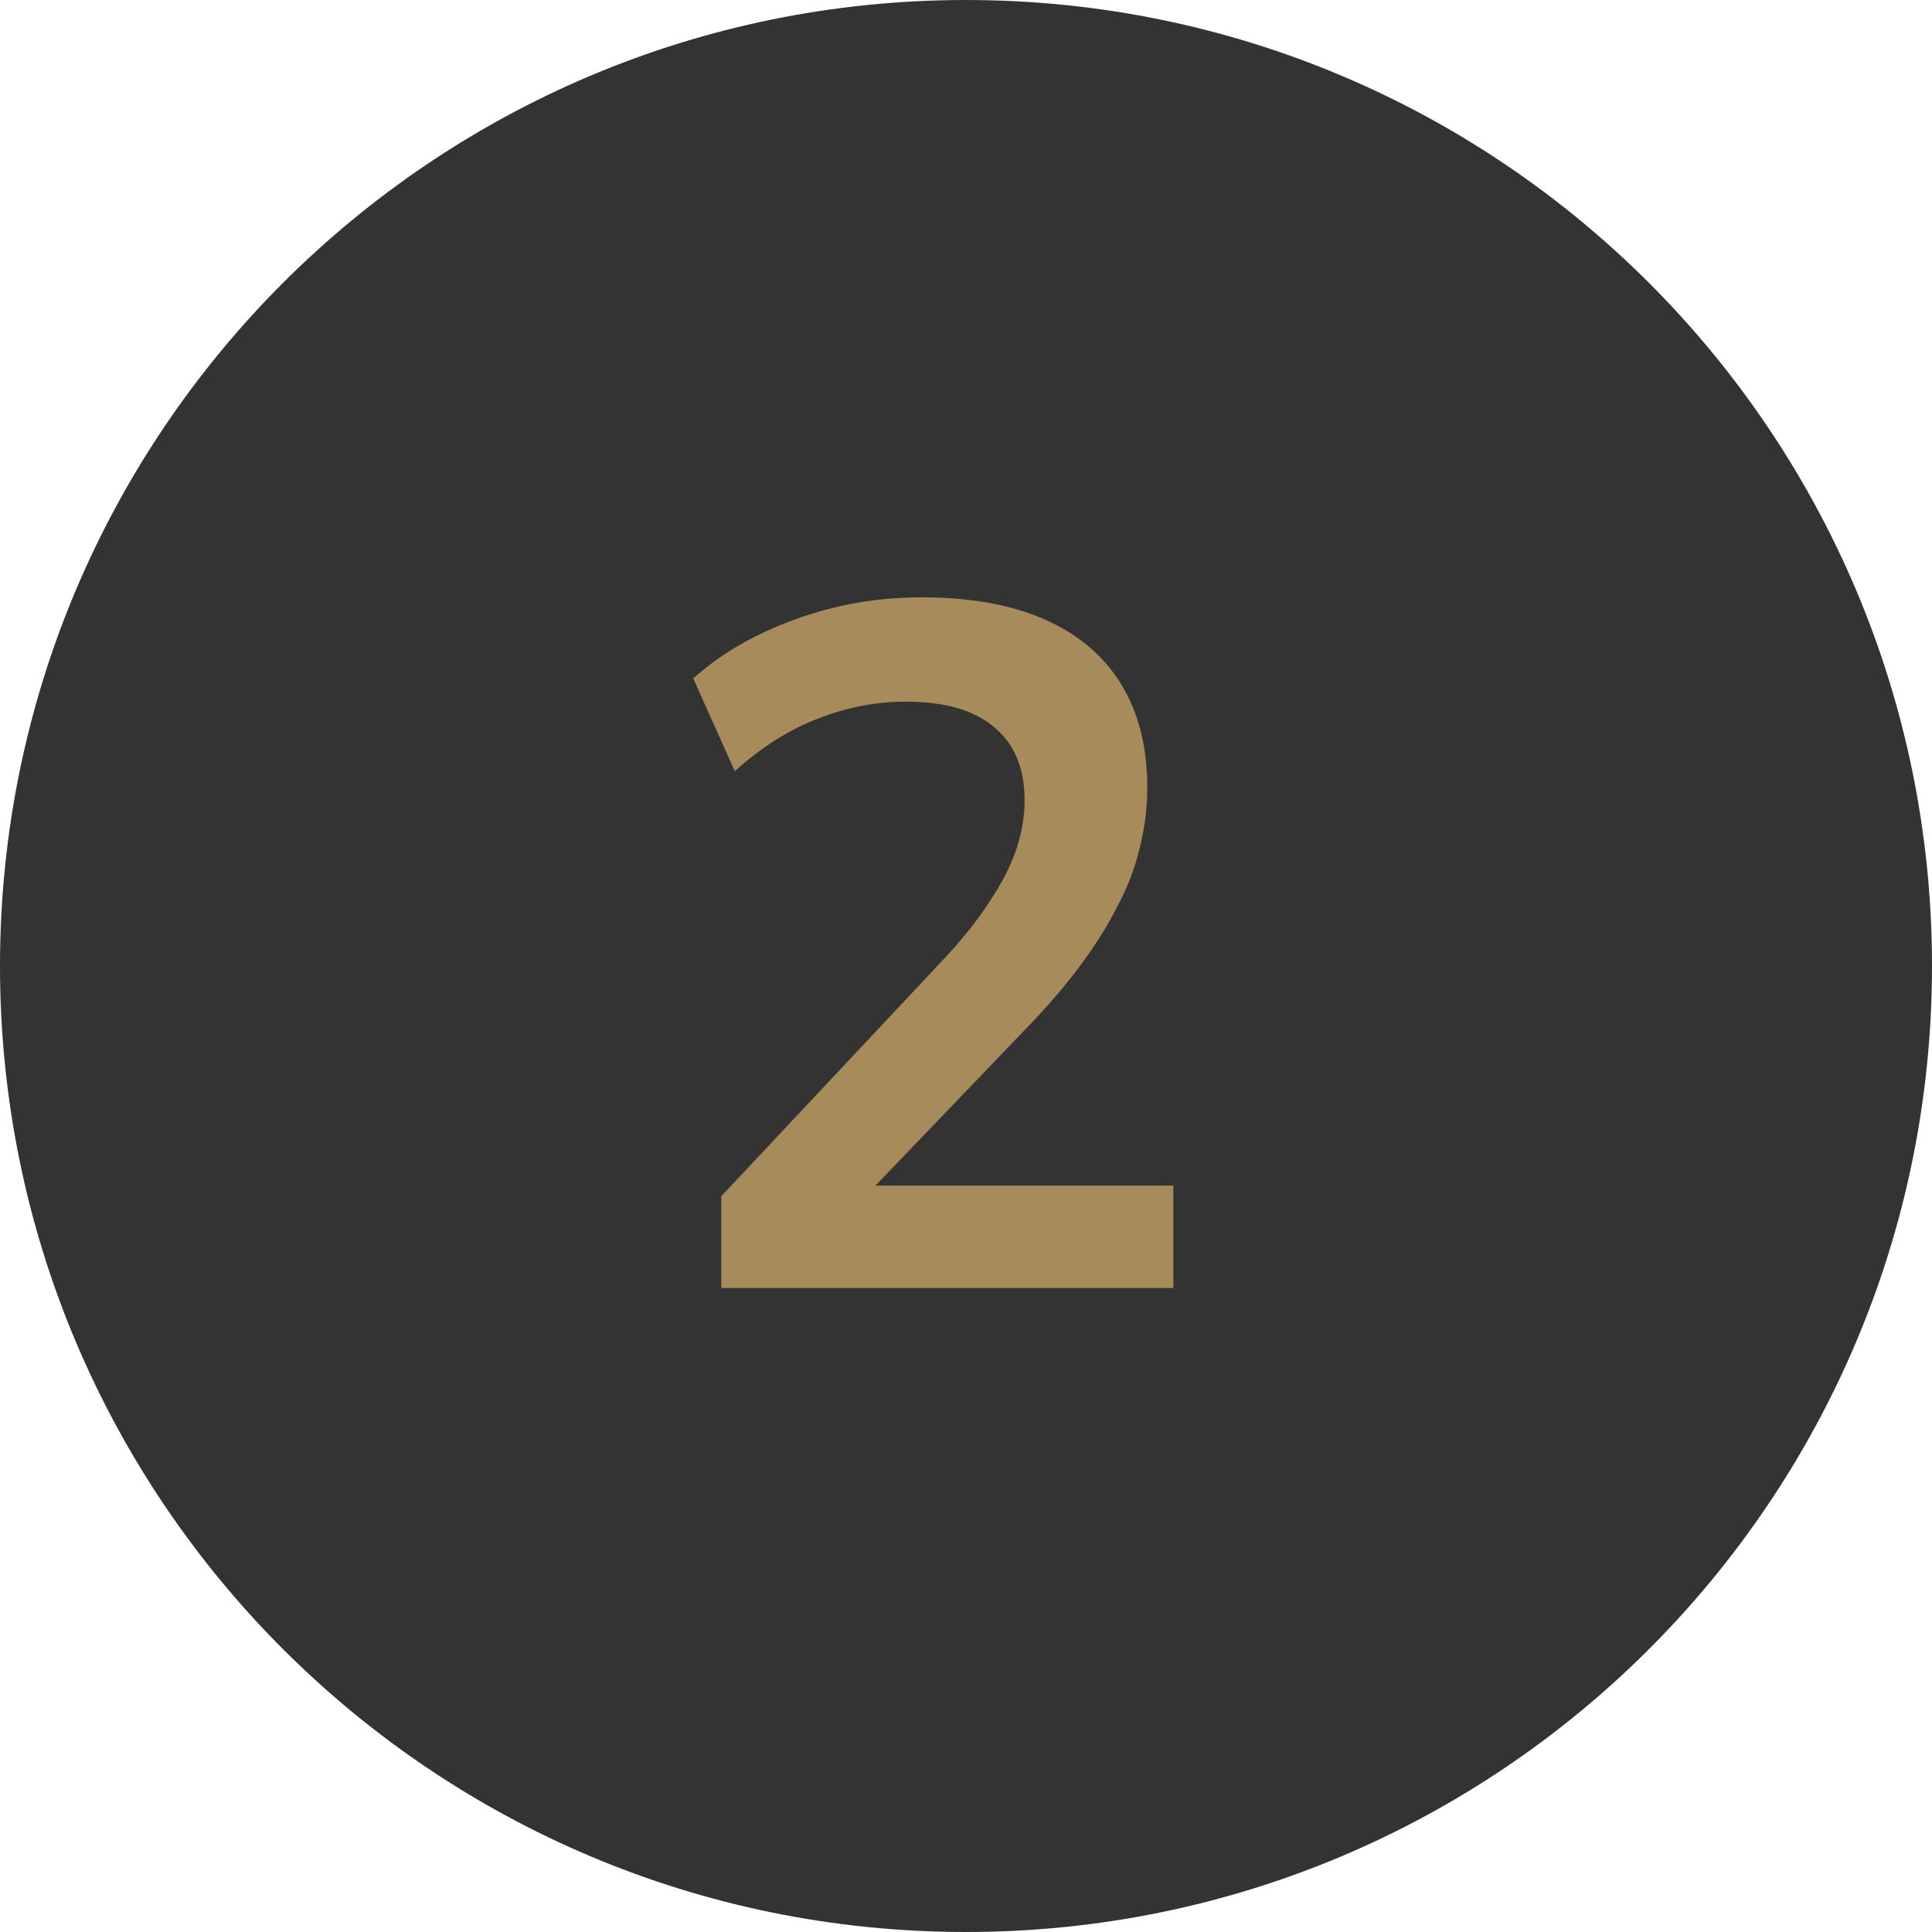
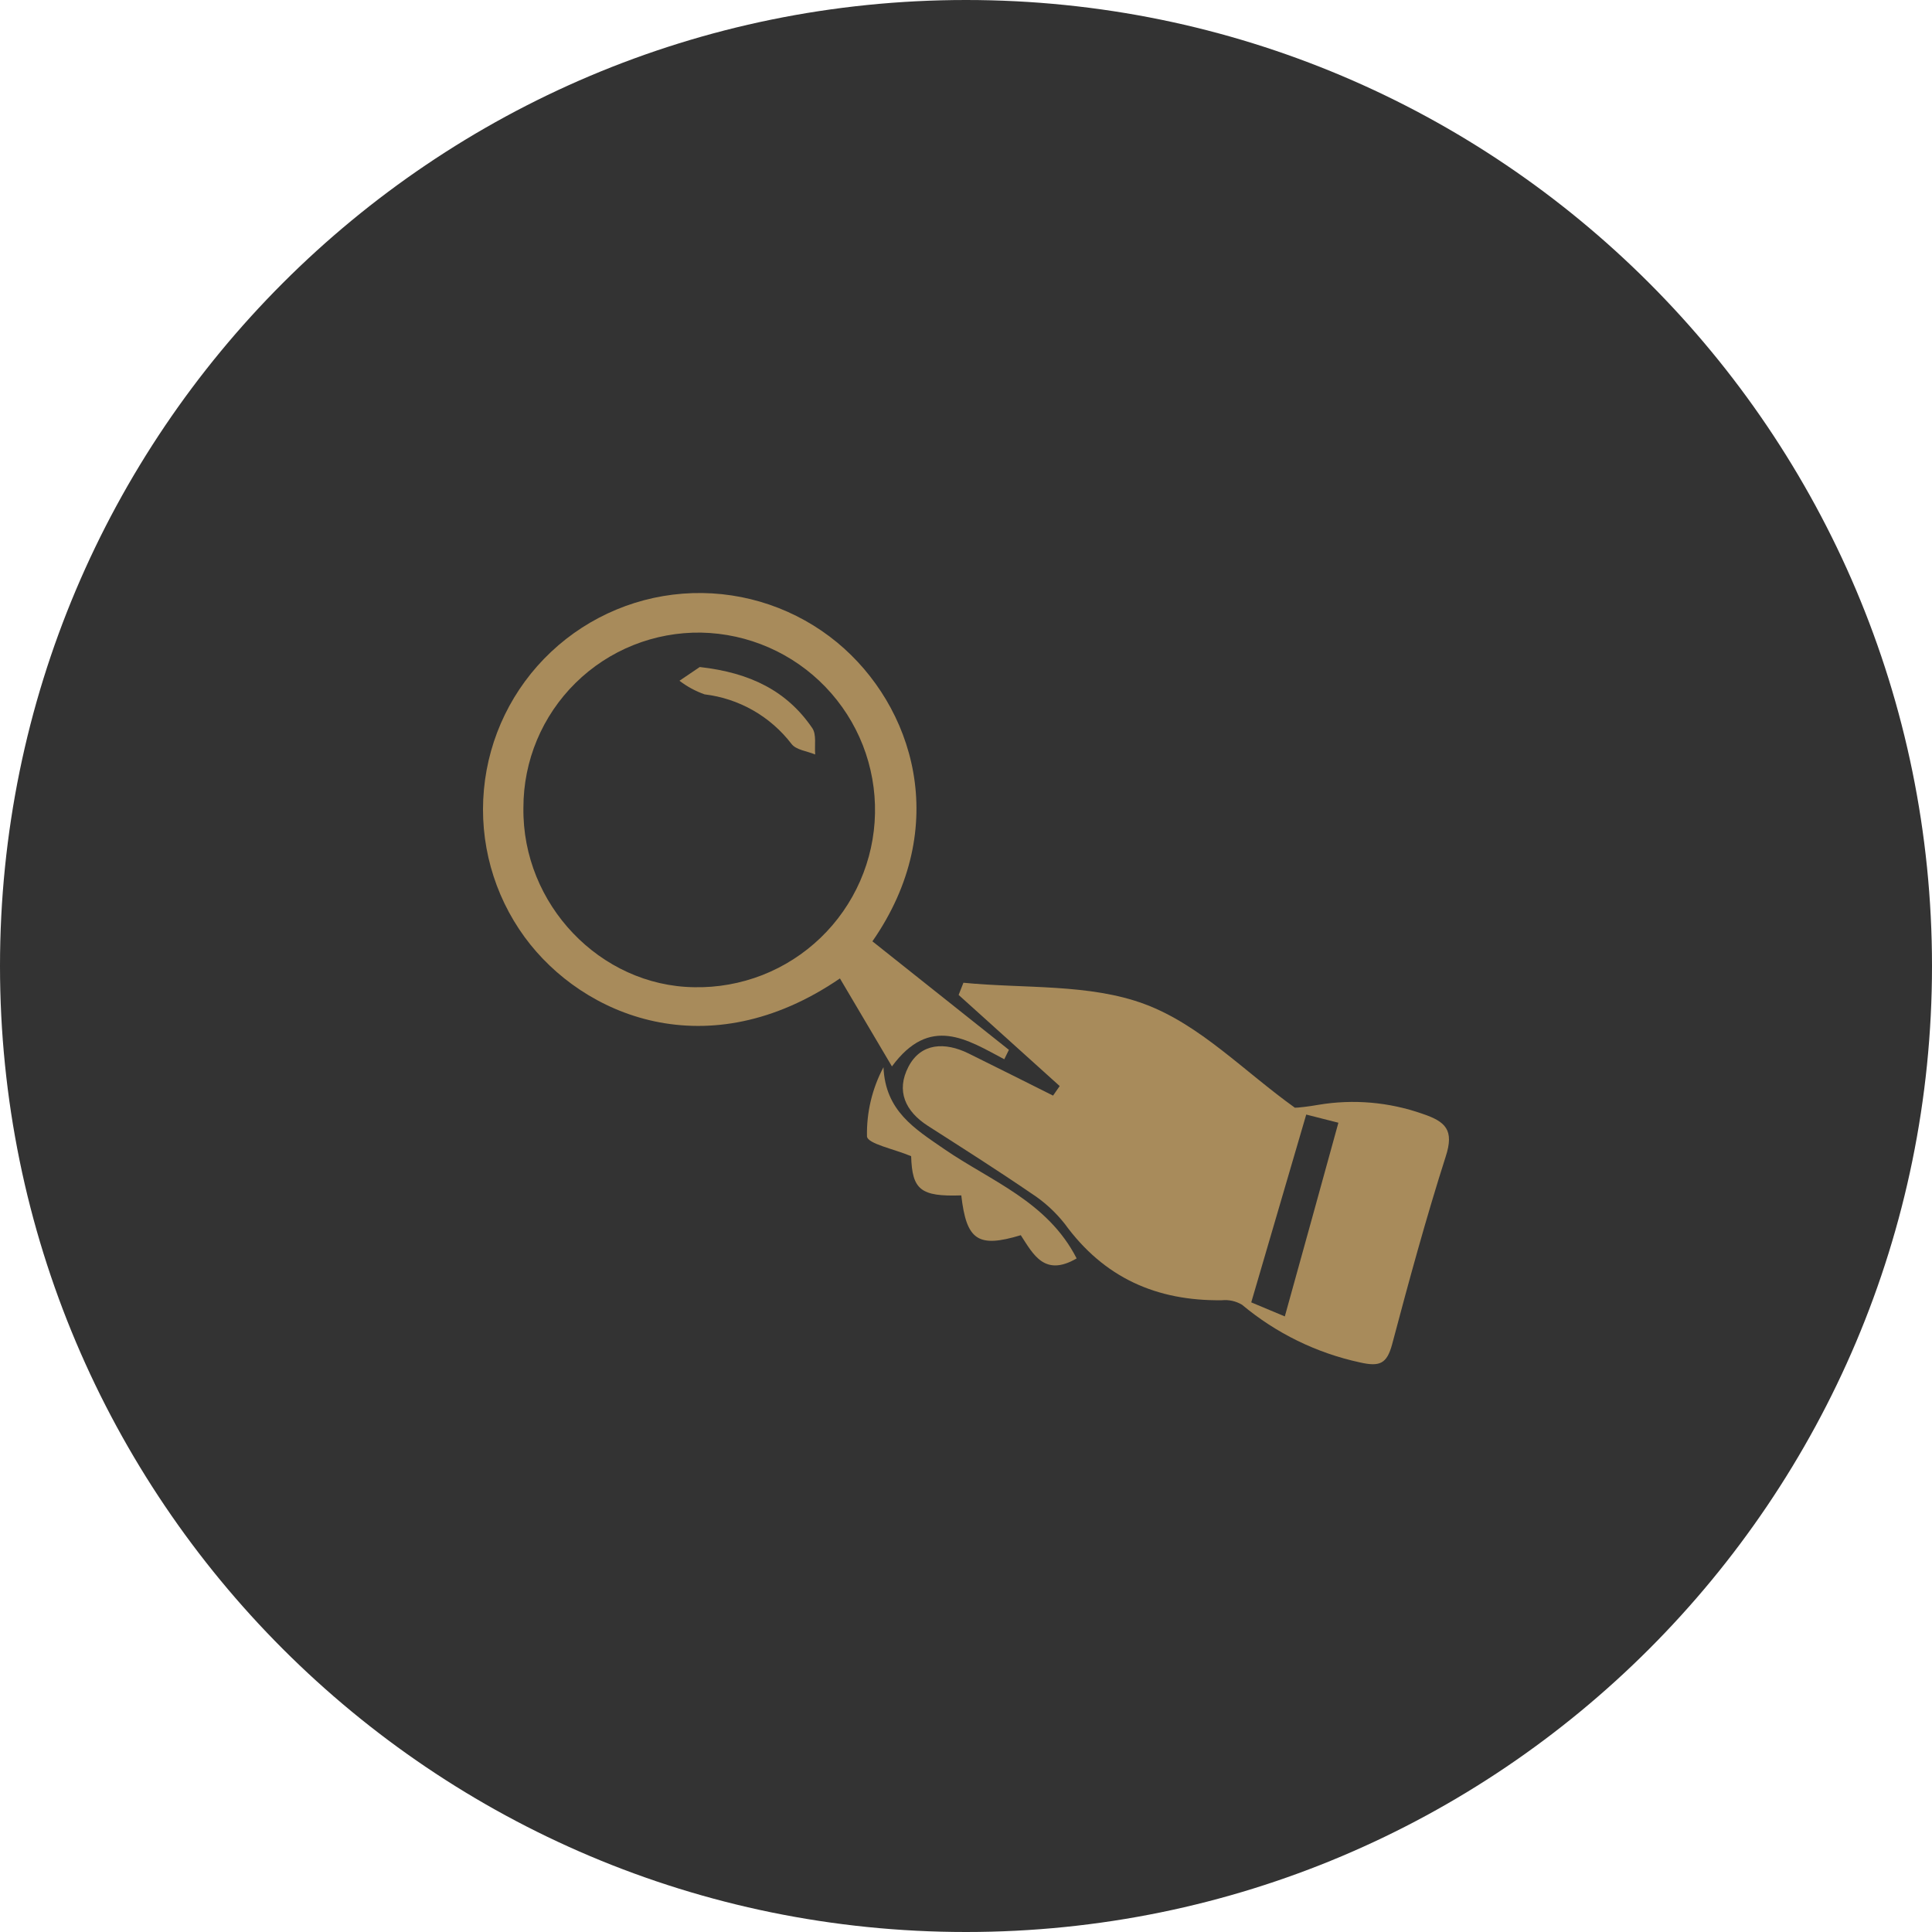
<svg xmlns="http://www.w3.org/2000/svg" width="48" height="48" viewBox="0 0 48 48" fill="none">
  <path d="M0 24C0 37.255 10.745 48 24 48C37.255 48 48 37.255 48 24C48 10.745 37.255 0 24 0C10.745 0 0 10.745 0 24Z" fill="#333333" />
-   <path d="M17.92 32V29.72L23.392 23.888C23.888 23.36 24.28 22.872 24.568 22.424C24.872 21.976 25.096 21.544 25.24 21.128C25.384 20.712 25.456 20.296 25.456 19.88C25.456 19.08 25.2 18.472 24.688 18.056C24.192 17.64 23.464 17.432 22.504 17.432C21.752 17.432 21.016 17.576 20.296 17.864C19.592 18.136 18.912 18.568 18.256 19.16L17.224 16.856C17.896 16.248 18.736 15.76 19.744 15.392C20.752 15.024 21.8 14.84 22.888 14.84C24.104 14.84 25.128 15.024 25.96 15.392C26.792 15.76 27.424 16.296 27.856 17C28.288 17.704 28.504 18.56 28.504 19.568C28.504 20.08 28.44 20.584 28.312 21.08C28.2 21.56 28.016 22.04 27.76 22.52C27.52 23 27.208 23.496 26.824 24.008C26.456 24.504 26.008 25.024 25.48 25.568L20.968 30.272V29.456H29.152V32H17.92Z" fill="#A88B5B" />
+   <path d="M26.328 26.983L23.817 24.719L23.936 24.416C25.449 24.565 27.066 24.434 28.442 24.948C29.819 25.462 30.895 26.607 32.171 27.521C32.246 27.521 32.501 27.494 32.754 27.449C33.619 27.303 34.507 27.38 35.335 27.67C35.916 27.864 36.134 28.072 35.918 28.735C35.426 30.275 35.002 31.835 34.587 33.399C34.456 33.883 34.28 33.961 33.788 33.849C32.709 33.616 31.704 33.124 30.858 32.416C30.707 32.326 30.532 32.287 30.357 32.304C28.735 32.325 27.428 31.747 26.453 30.405C26.217 30.106 25.932 29.847 25.611 29.641C24.773 29.068 23.912 28.522 23.057 27.974C22.49 27.611 22.258 27.103 22.57 26.503C22.882 25.904 23.481 25.886 24.064 26.173C24.767 26.52 25.465 26.871 26.163 27.22L26.328 26.983ZM31.921 32.706C32.389 31.02 32.816 29.481 33.252 27.894L32.453 27.691L31.087 32.357L31.921 32.706Z" fill="#A88B5B" />
+   <path d="M21.675 23.387L25.066 26.083L24.951 26.317C24.03 25.83 23.106 25.209 22.16 26.495L20.868 24.309C17.59 26.551 14.477 25.252 13.036 23.284C12.262 22.225 11.902 20.921 12.023 19.616C12.143 18.311 12.736 17.095 13.691 16.196C14.645 15.298 15.894 14.778 17.204 14.736C18.514 14.694 19.795 15.132 20.805 15.967C22.687 17.528 23.66 20.532 21.675 23.387ZM13.004 20.072C12.972 22.469 14.913 24.495 17.246 24.527C17.825 24.539 18.4 24.436 18.939 24.226C19.478 24.015 19.97 23.7 20.387 23.299C20.804 22.898 21.138 22.419 21.37 21.889C21.602 21.359 21.728 20.789 21.739 20.21C21.751 19.632 21.648 19.057 21.438 18.518C21.227 17.979 20.912 17.487 20.511 17.07C20.11 16.652 19.631 16.318 19.101 16.086C18.571 15.854 18.001 15.729 17.422 15.717C16.845 15.708 16.272 15.813 15.737 16.027C15.201 16.241 14.713 16.56 14.302 16.965C13.891 17.369 13.564 17.852 13.341 18.384C13.118 18.916 13.004 19.487 13.004 20.064V20.072Z" fill="#A88B5B" />
+   <path d="M26.749 31.265C25.95 31.732 25.67 31.162 25.361 30.688C24.296 31.01 24.011 30.815 23.883 29.699C22.866 29.734 22.663 29.556 22.637 28.725C22.213 28.546 21.558 28.418 21.54 28.235C21.527 27.636 21.669 27.043 21.95 26.514C21.995 27.601 22.725 28.043 23.46 28.549C24.616 29.345 26.024 29.849 26.749 31.265Z" fill="#A88B5B" />
+   <path d="M17.385 16.572C18.647 16.713 19.555 17.171 20.181 18.09C20.29 18.25 20.234 18.524 20.253 18.745C20.053 18.66 19.776 18.634 19.662 18.479C19.402 18.141 19.078 17.858 18.707 17.647C18.337 17.436 17.928 17.302 17.505 17.251C17.28 17.172 17.07 17.058 16.881 16.913L17.385 16.572Z" fill="#A88B5B" />
</svg>
